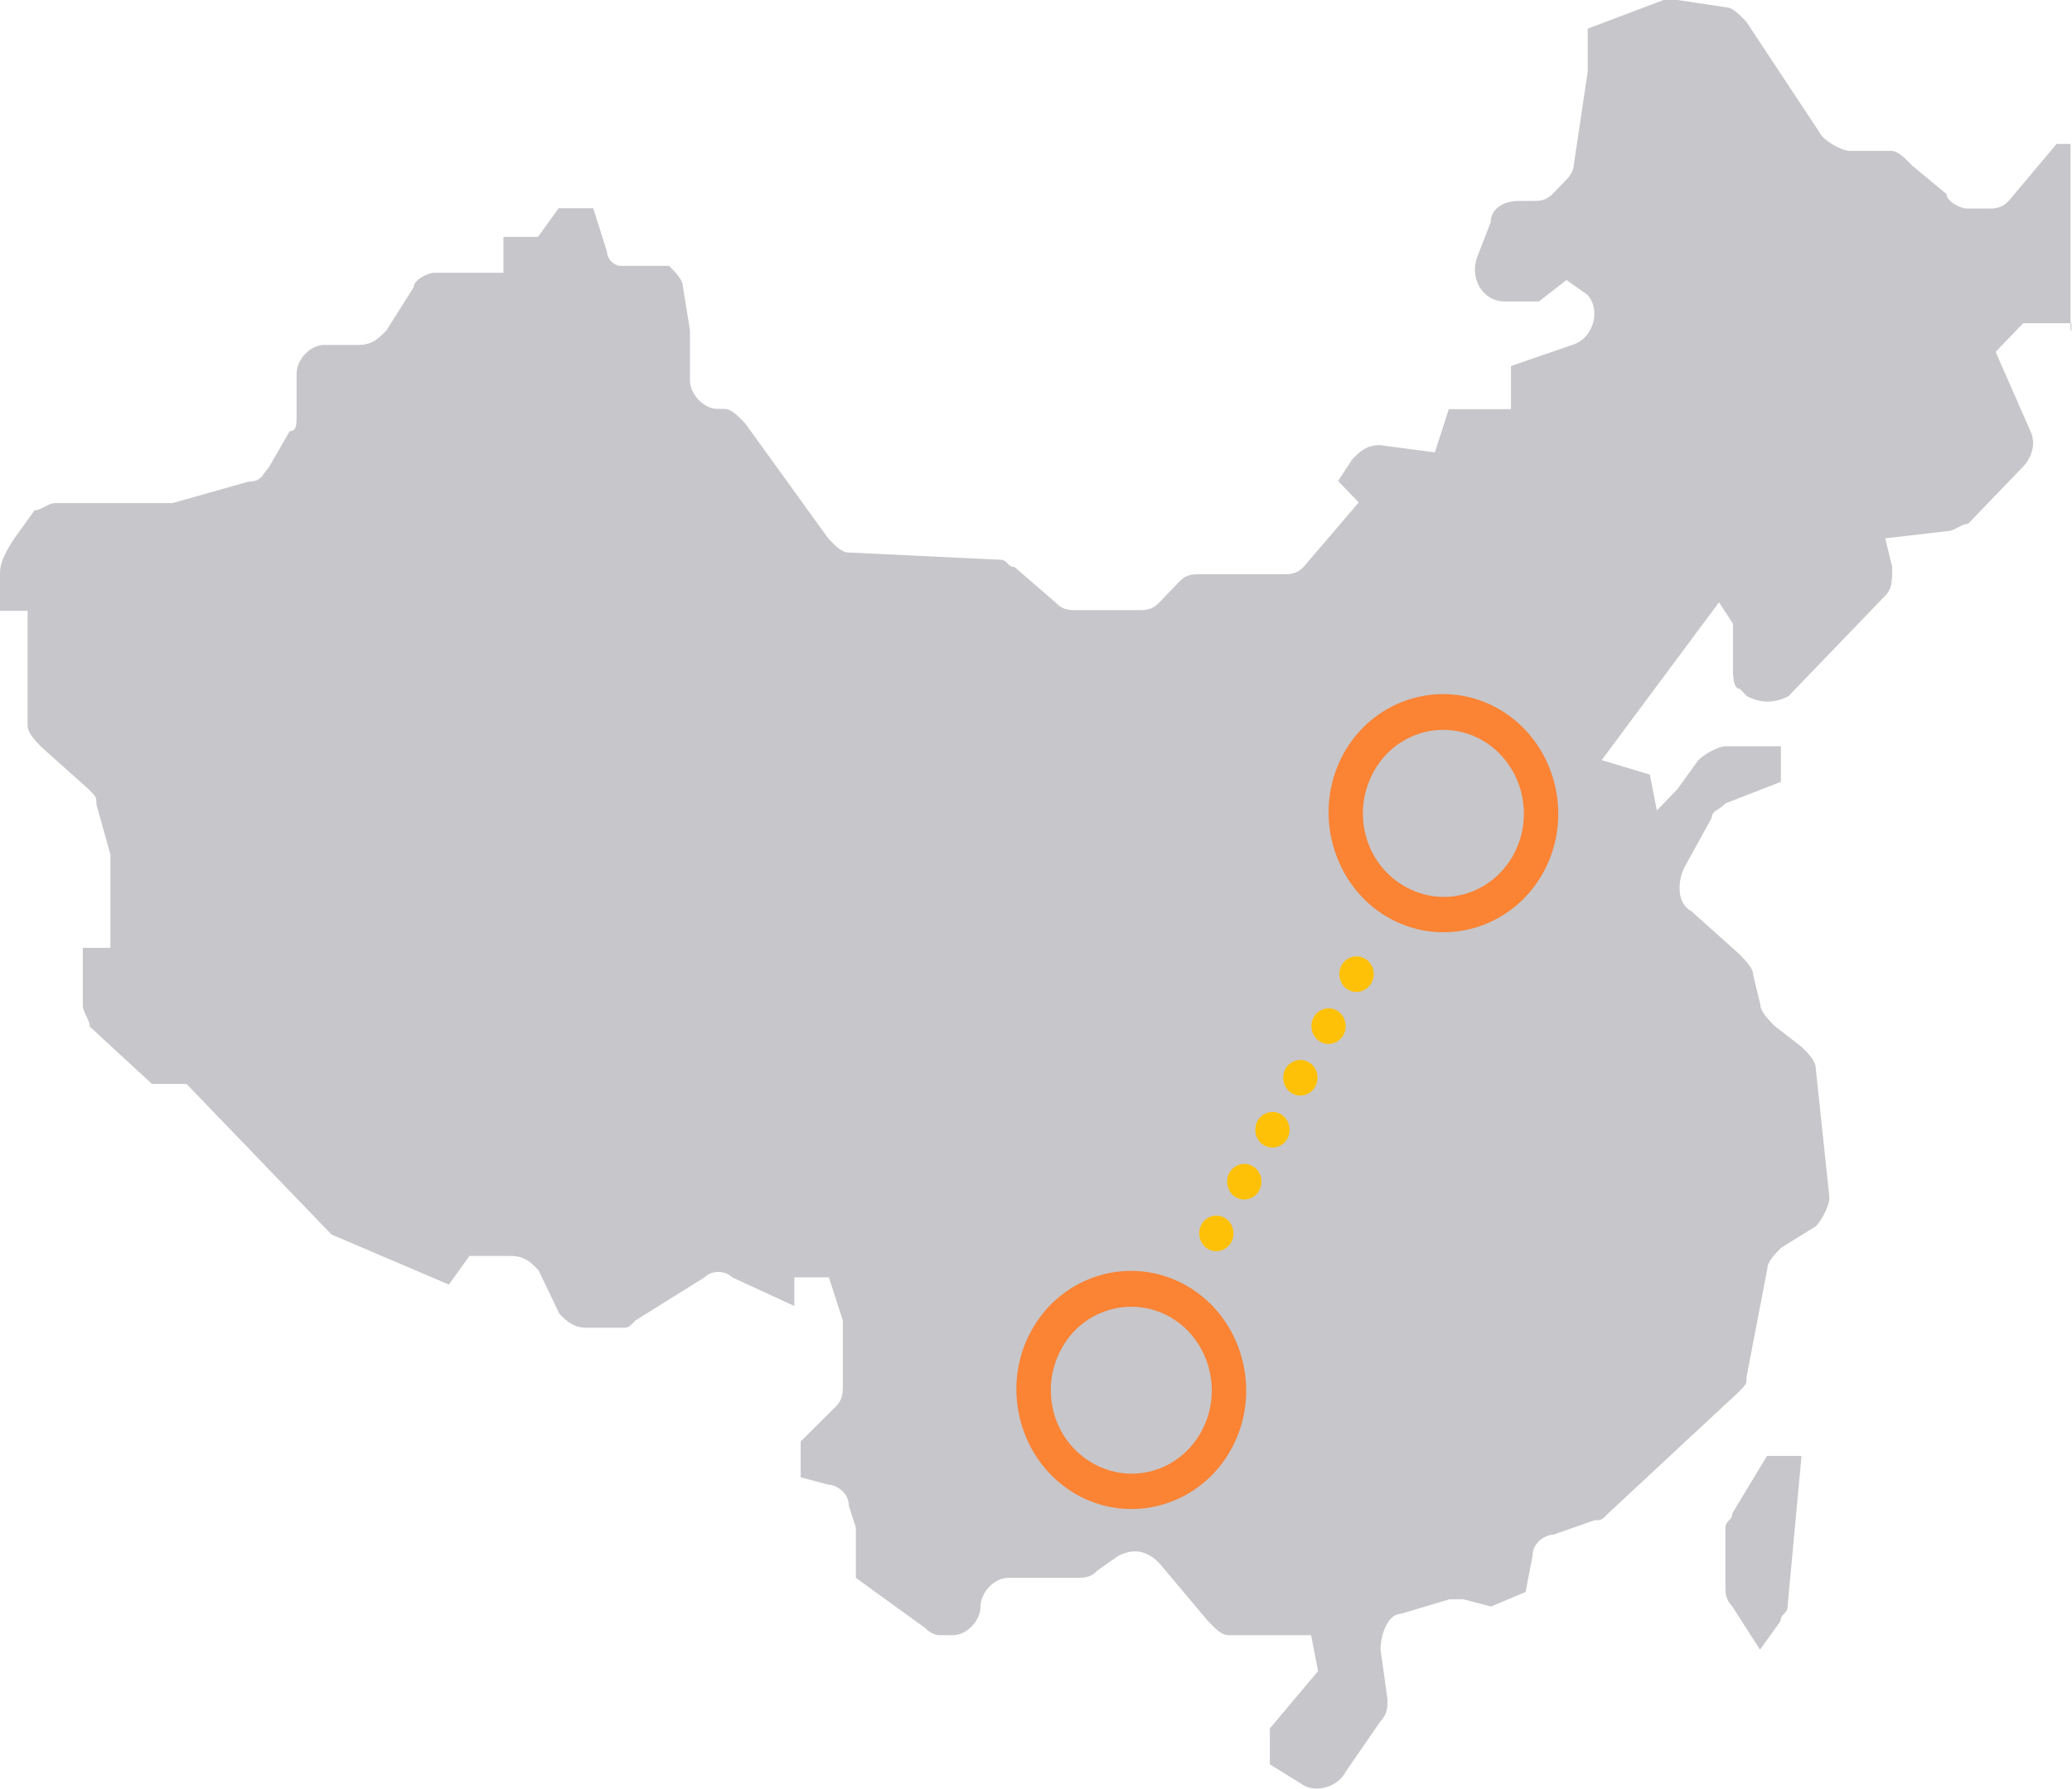
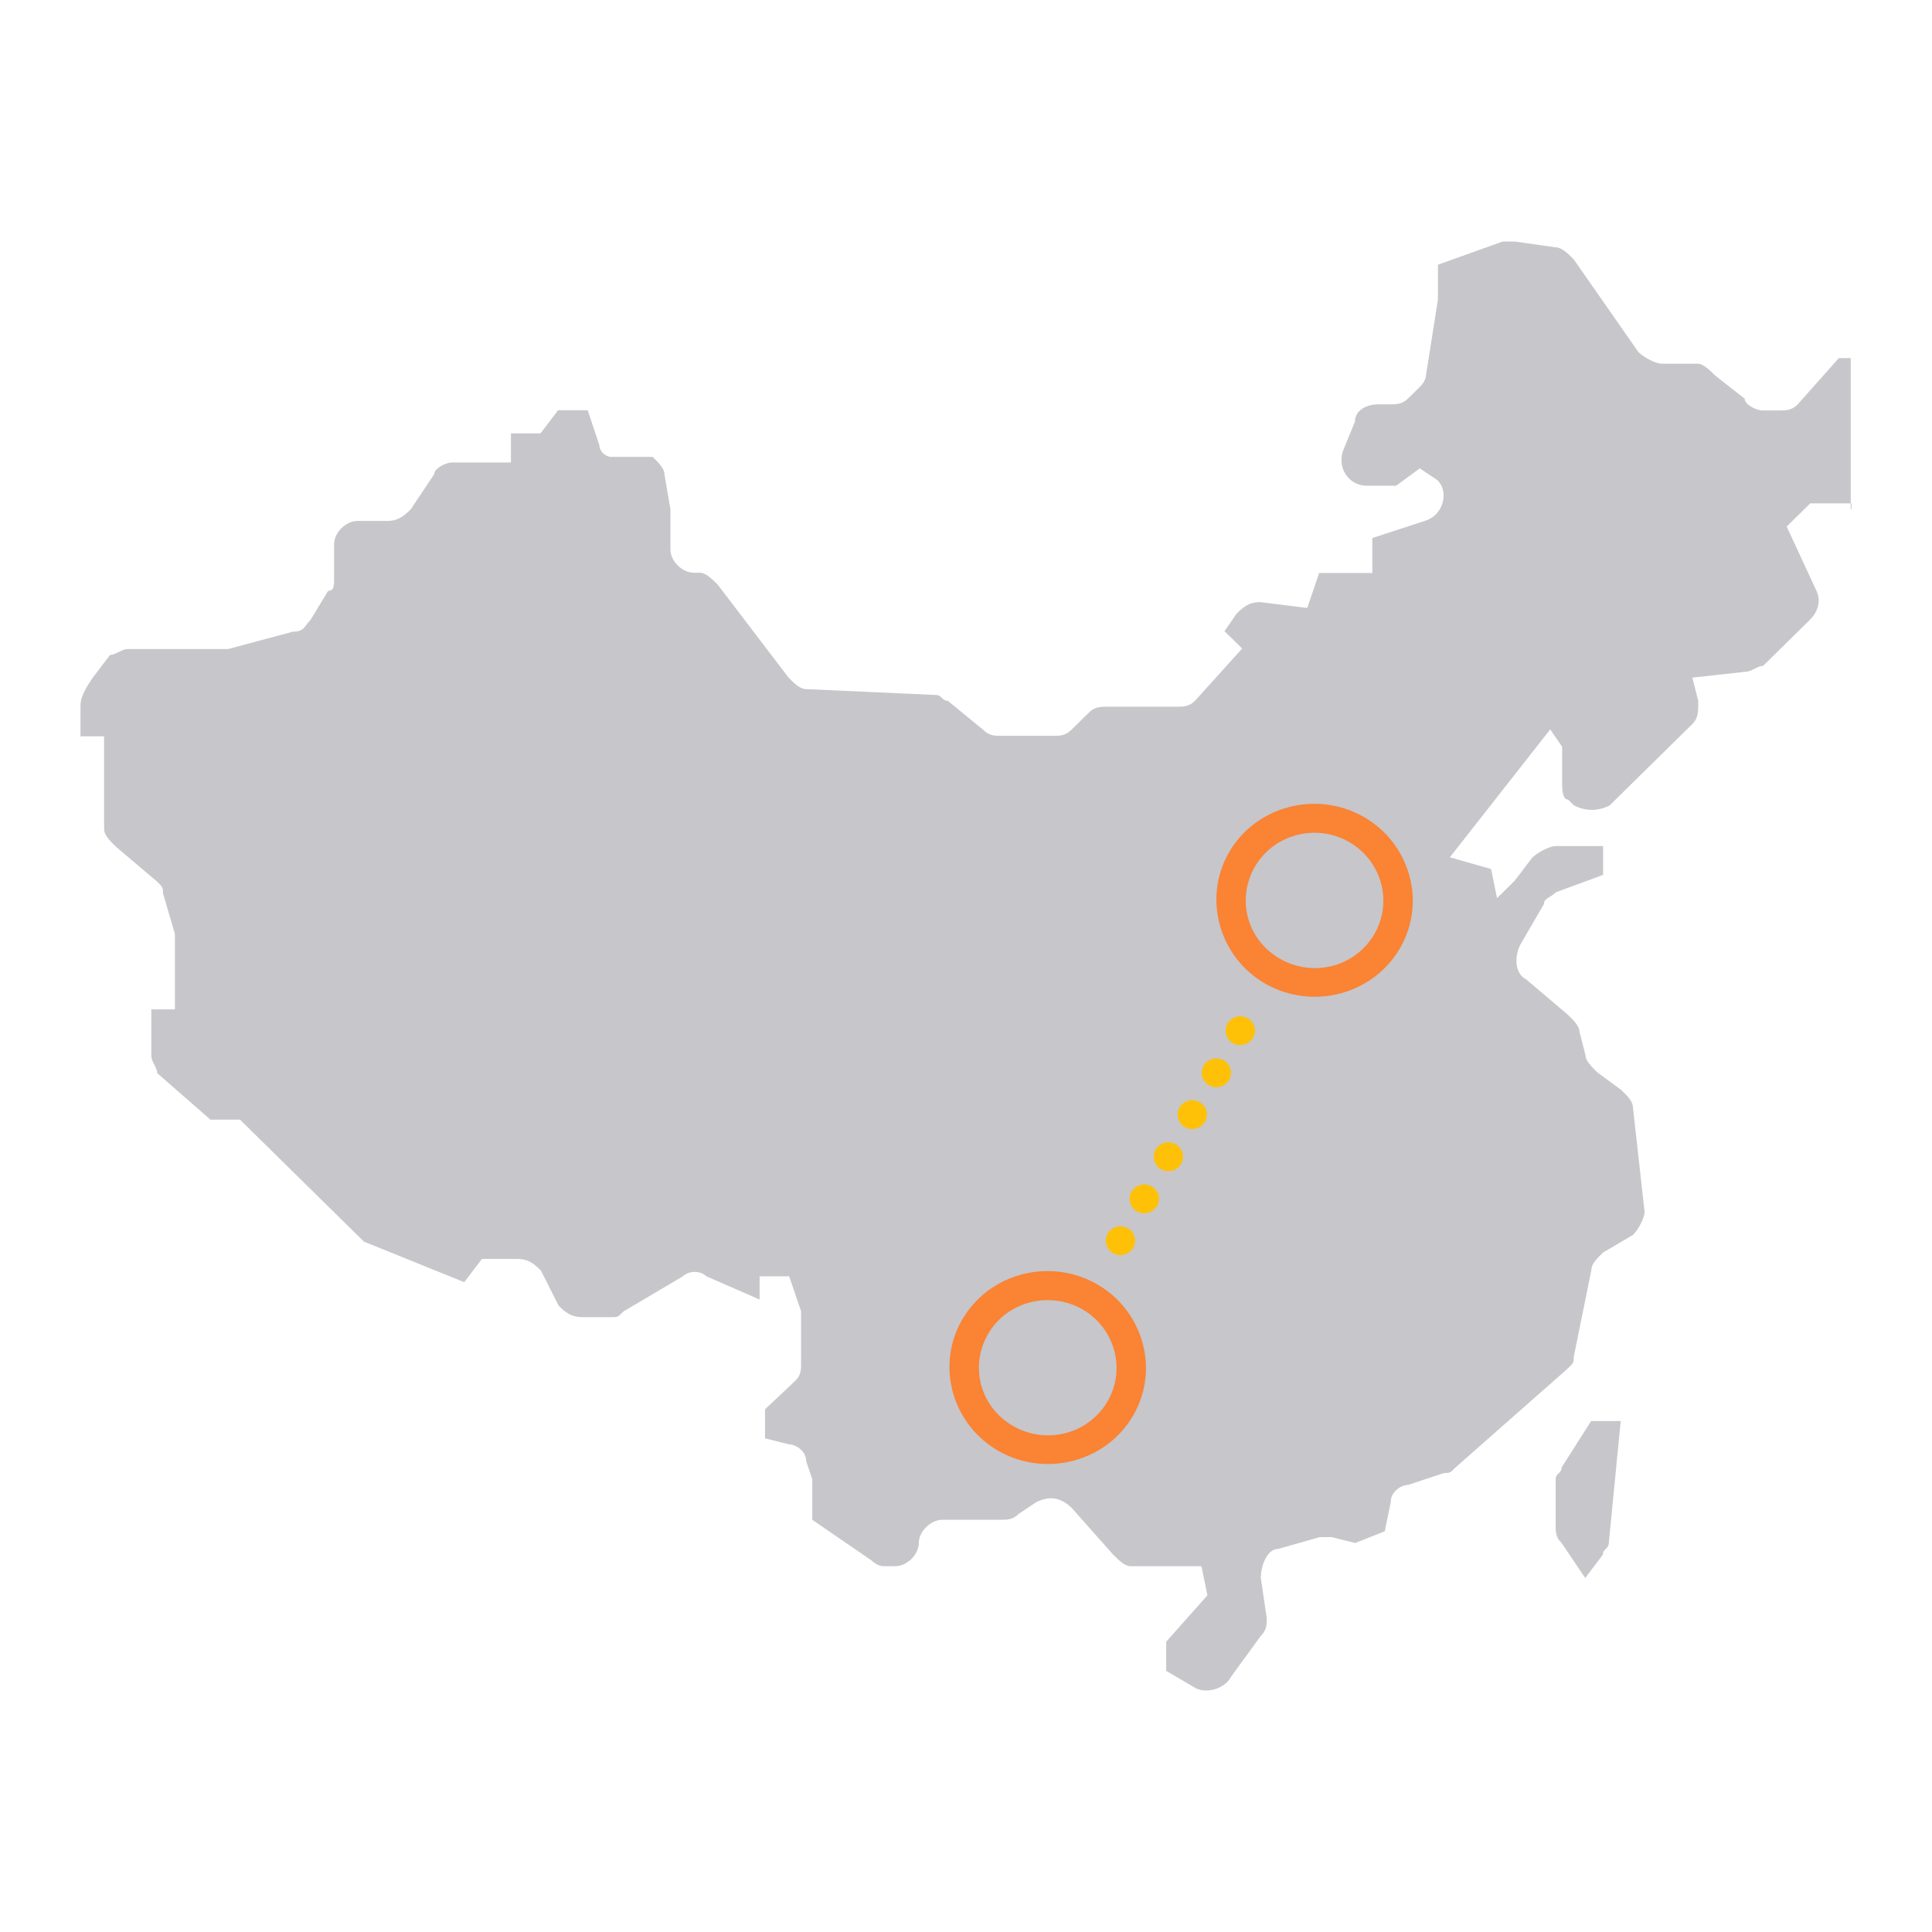
- <svg xmlns="http://www.w3.org/2000/svg" width="1186px" height="1024px" viewBox="0 0 1186 1024" version="1.1">
+ <svg xmlns="http://www.w3.org/2000/svg" width="1024px" height="1024px" viewBox="0 0 1024 1024" version="1.1">
  <g id="页面-1" stroke="none" stroke-width="1" fill="none" fill-rule="evenodd">
-     <g id="ibs飞线地图" fill-rule="nonzero">
-       <path d="M1185.163,189.181 L1185.163,82.417 L1177.178,82.417 L1149.576,115.24 C1145.583,119.388 1141.59,119.388 1137.771,119.388 L1125.966,119.388 C1121.973,119.388 1114.161,115.24 1114.161,111.092 L1094.371,94.681 C1090.378,90.533 1086.385,86.385 1082.566,86.385 L1058.783,86.385 C1054.79,86.385 1046.978,82.237 1042.985,78.089 L999.586,12.444 C995.593,8.296 991.6,4.148 987.781,4.148 L960.179,0 L952.193,0 L908.793,16.411 L908.793,41.119 L900.808,94.5 C900.808,98.648 896.815,102.616 896.815,102.616 L888.829,110.912 C884.836,115.06 880.844,115.06 877.024,115.06 L869.039,115.06 C861.053,115.06 853.241,119.208 853.241,127.323 L845.256,147.882 C841.263,160.146 849.248,172.59 861.053,172.59 L880.844,172.59 L896.641,160.326 L908.446,168.622 C916.431,176.918 912.439,193.329 900.46,197.297 L864.872,209.56 L864.872,234.267 L829.285,234.267 L821.299,258.975 L789.704,254.827 C781.892,254.827 777.899,258.975 773.906,263.123 L765.921,275.386 L777.726,287.649 L746.13,324.62 C742.138,328.768 738.145,328.768 734.326,328.768 L686.933,328.768 C682.94,328.768 678.947,328.768 675.128,332.916 L663.323,345.179 C659.331,349.327 655.338,349.327 651.519,349.327 L616.278,349.327 C612.285,349.327 608.292,349.327 604.473,345.179 L580.69,324.62 C576.697,324.62 576.697,320.472 572.705,320.472 L485.731,316.324 C481.738,316.324 477.746,312.176 473.926,308.028 L426.534,242.383 C422.541,238.235 418.548,234.087 414.729,234.087 L410.736,234.087 C402.751,234.087 394.939,225.791 394.939,217.676 L394.939,189.181 L390.946,164.474 C390.946,160.326 386.953,156.178 382.96,152.211 L355.358,152.211 C351.365,152.211 347.372,148.063 347.372,143.915 L339.561,119.208 L319.77,119.208 L307.965,135.619 L288.175,135.619 L288.175,156.178 L248.594,156.178 C244.602,156.178 236.79,160.326 236.79,164.474 L221.166,189.181 C217.173,193.329 213.18,197.477 205.368,197.477 L185.578,197.477 C177.592,197.477 169.78,205.773 169.78,213.889 L169.78,238.596 C169.78,242.744 169.78,246.892 165.787,246.892 L153.983,267.451 C149.99,271.599 149.99,275.747 142.178,275.747 L98.778,288.01 L31.595,288.01 C27.602,288.01 23.61,292.158 19.79,292.158 L7.986,308.569 C0,320.833 0,324.981 0,329.129 L0,349.688 L15.798,349.688 L15.798,415.333 C15.798,419.481 19.79,423.629 23.61,427.597 L51.212,452.304 C55.205,456.452 55.205,456.452 55.205,460.6 L63.19,489.275 L63.19,542.656 L47.393,542.656 L47.393,575.479 C47.393,579.627 51.385,583.775 51.385,587.743 L86.973,620.565 L106.764,620.565 L189.744,706.77 L256.927,735.445 L268.732,719.033 L292.515,719.033 C300.501,719.033 304.32,723.181 308.313,727.329 L320.117,752.036 C324.11,756.184 328.103,760.152 335.915,760.152 L355.705,760.152 C359.698,760.152 359.698,760.152 363.691,756.004 L403.272,731.297 C407.264,727.149 415.076,727.149 419.069,731.297 L454.657,747.708 L454.657,731.297 L474.447,731.297 L482.433,756.004 L482.433,792.975 C482.433,797.123 482.433,801.27 478.44,805.238 L458.303,825.256 L458.303,845.816 L474.1,849.963 C478.093,849.963 485.905,854.111 485.905,862.227 L489.898,874.49 L489.898,903.345 L529.478,932.02 C533.471,936.168 537.464,936.168 537.464,936.168 L545.449,936.168 C553.435,936.168 561.247,927.872 561.247,919.757 C561.247,911.641 569.233,903.345 577.045,903.345 L616.278,903.345 C620.271,903.345 624.264,903.345 628.083,899.197 L639.888,890.902 C647.873,886.754 655.685,886.754 663.671,895.05 L691.273,927.872 C695.266,932.02 699.085,936.168 703.078,936.168 L750.47,936.168 L754.463,956.727 L726.861,989.55 L726.861,1010.109 L746.651,1022.373 C754.637,1026.521 766.442,1022.373 770.434,1014.077 L790.225,985.402 C794.217,981.254 794.217,977.106 794.217,973.139 L790.225,944.464 C790.225,936.168 794.217,923.905 802.029,923.905 L829.632,915.609 L837.617,915.609 L853.415,919.757 L873.205,911.461 L877.198,890.902 C877.198,882.606 885.184,878.638 889.003,878.638 L912.786,870.342 C916.779,870.342 916.779,870.342 920.771,866.194 L995.766,796.401 C999.759,792.253 999.759,792.253 999.759,788.105 L1011.564,726.608 C1011.564,722.46 1015.557,718.312 1019.55,714.344 L1039.34,702.081 C1043.333,697.933 1047.152,689.818 1047.152,685.67 L1039.34,611.728 C1039.34,607.58 1035.347,603.433 1031.354,599.465 L1015.557,587.202 C1011.564,583.054 1007.571,578.906 1007.571,574.938 L1003.578,558.527 C1003.578,554.379 999.586,550.411 995.593,546.263 L967.991,521.556 C960.005,517.408 960.005,505.145 963.998,496.849 L979.795,468.174 C979.795,464.026 983.788,464.026 987.781,459.878 L1019.376,447.615 L1019.376,427.236 L987.781,427.236 C983.788,427.236 975.976,431.384 971.983,435.352 L960.179,451.763 L948.374,464.026 L944.381,443.467 L916.779,435.171 L983.962,344.819 L991.947,357.082 L991.947,382.15 C991.947,386.298 991.947,394.413 995.94,394.413 L999.933,398.561 C1007.918,402.709 1015.73,402.709 1023.716,398.561 L1079.094,341.031 C1083.087,336.883 1083.087,332.736 1083.087,324.62 L1079.094,308.209 L1114.682,304.061 C1118.675,304.061 1122.668,299.913 1126.487,299.913 L1158.082,267.09 C1162.075,262.942 1166.067,254.827 1162.075,246.531 L1142.284,201.445 L1158.082,185.033 L1185.684,185.033 L1185.684,189.181 L1185.163,189.181 Z M991.6,866.375 C991.6,870.523 987.607,870.523 987.607,874.671 L987.607,907.493 C987.607,911.641 987.607,915.789 991.6,919.757 L1007.398,944.464 L1019.202,928.053 C1019.202,923.905 1023.195,923.905 1023.195,919.757 L1031.181,833.552 L1011.39,833.552 L991.6,866.375 L991.6,866.375 Z" id="形状" fill="#C7C6CA" />
-       <path d="M794.044,524.983 C825.639,543.378 865.914,531.836 883.621,499.013 C901.328,466.371 889.871,424.531 858.276,406.136 C826.681,387.741 786.405,399.283 768.698,432.105 C751.165,464.748 762.622,506.588 794.044,524.983 Z M848.728,423.99 C870.601,436.794 878.934,465.83 866.435,489.094 C853.936,512.178 826.16,520.294 803.765,507.309 C781.371,494.324 773.559,465.469 786.058,442.205 C798.557,418.94 826.854,411.185 848.728,423.99 Z" id="形状" fill="#FA8334" />
-       <path d="M615.41,855.193 C647.005,873.589 687.28,862.047 704.987,829.224 C722.694,796.581 711.237,754.742 679.642,736.346 C648.047,717.951 607.772,729.493 590.065,762.316 C572.357,795.139 583.989,836.798 615.41,855.193 Z M670.094,754.201 C691.967,767.005 700.3,796.04 687.801,819.305 C675.302,842.389 647.526,850.504 625.132,837.52 C602.737,824.535 594.925,795.68 607.424,772.415 C619.924,749.151 648.22,741.576 670.094,754.201 Z" id="形状" fill="#FA8334" />
-       <path d="M785.017,562.675 C782.413,567.544 776.337,569.347 771.65,566.642 C766.962,563.937 765.226,557.625 767.83,552.756 C770.434,547.886 776.51,546.083 781.198,548.788 C786.058,551.493 787.794,557.805 785.017,562.675 Z M769.046,592.432 C766.442,597.301 760.366,599.104 755.678,596.399 C750.991,593.694 749.255,587.382 751.859,582.513 C754.463,577.643 760.539,575.84 765.226,578.545 C769.914,581.25 771.65,587.382 769.046,592.432 Z M752.901,622.008 C750.297,626.877 744.221,628.681 739.534,625.976 C734.846,623.27 733.11,616.958 735.714,612.089 C738.318,607.22 744.394,605.416 749.082,608.122 C753.942,610.827 755.505,617.139 752.901,622.008 Z M736.93,651.765 C734.326,656.634 728.25,658.438 723.562,655.732 C718.875,653.027 717.139,646.715 719.743,641.846 C722.347,636.977 728.423,635.173 733.11,637.878 C737.798,640.584 739.534,646.896 736.93,651.765 Z M720.785,681.522 C718.181,686.391 712.105,688.194 707.418,685.489 C702.731,682.784 700.995,676.472 703.599,671.603 C706.203,666.733 712.279,664.93 716.966,667.635 C721.826,670.34 723.389,676.472 720.785,681.522 Z M704.814,711.098 C702.21,715.968 696.134,717.771 691.447,715.066 C686.759,712.361 685.023,706.049 687.627,701.179 C690.231,696.31 696.307,694.507 700.995,697.212 C705.682,699.917 707.418,706.229 704.814,711.098 Z" id="形状" fill="#FFC107" />
+     <g id="编组-78">
+       <rect id="矩形备份-166" x="0" y="0" width="1024" height="1024" />
+       <g id="fsux_图表_动态轨迹地图-(1)备份-5" transform="translate(42.66667, 128)" fill-rule="nonzero">
+         <g id="fsux_图表_动态轨迹地图-(1)备份-3">
+           <path d="M938.254,141.886 L938.254,61.813 L931.932,61.813 L910.081,86.43 C906.92,89.541 903.759,89.541 900.735,89.541 L891.39,89.541 C888.229,89.541 882.044,86.43 882.044,83.319 L866.377,71.011 C863.216,67.9 860.055,64.789 857.032,64.789 L838.203,64.789 C835.042,64.789 828.858,61.678 825.697,58.567 L791.339,9.333 C788.178,6.222 785.017,3.111 781.993,3.111 L760.141,0 L753.819,0 L719.461,12.309 L719.461,30.839 L713.139,70.875 C713.139,73.986 709.978,76.962 709.978,76.962 L703.656,83.184 C700.495,86.295 697.335,86.295 694.311,86.295 L687.989,86.295 C681.667,86.295 675.483,89.406 675.483,95.492 L669.161,110.912 C666,120.109 672.322,129.442 681.667,129.442 L697.335,129.442 L709.841,120.245 L719.186,126.467 C725.508,132.688 722.347,144.997 712.864,147.973 L684.691,157.17 L684.691,175.701 L656.517,175.701 L650.195,194.231 L625.182,191.12 C618.998,191.12 615.837,194.231 612.676,197.342 L606.354,206.539 L615.699,215.737 L590.687,243.465 C587.526,246.576 584.365,246.576 581.341,246.576 L543.822,246.576 C540.661,246.576 537.5,246.576 534.477,249.687 L525.131,258.884 C521.97,261.995 518.809,261.995 515.786,261.995 L487.887,261.995 C484.726,261.995 481.565,261.995 478.541,258.884 L459.713,243.465 C456.552,243.465 456.552,240.354 453.391,240.354 L384.537,237.243 C381.376,237.243 378.215,234.132 375.192,231.021 L337.673,181.787 C334.512,178.676 331.351,175.565 328.327,175.565 L325.166,175.565 C318.844,175.565 312.66,169.343 312.66,163.257 L312.66,141.886 L309.499,123.356 C309.499,120.245 306.338,117.134 303.177,114.158 L281.325,114.158 C278.164,114.158 275.003,111.047 275.003,107.936 L268.819,89.406 L253.151,89.406 L243.806,101.714 L228.139,101.714 L228.139,117.134 L196.804,117.134 C193.643,117.134 187.458,120.245 187.458,123.356 L175.09,141.886 C171.929,144.997 168.768,148.108 162.583,148.108 L146.916,148.108 C140.594,148.108 134.409,154.33 134.409,160.416 L134.409,178.947 C134.409,182.058 134.409,185.169 131.248,185.169 L121.903,200.588 C118.742,203.699 118.742,206.81 112.558,206.81 L78.199,216.008 L25.013,216.008 C21.852,216.008 18.691,219.119 15.667,219.119 L6.322,231.427 C0,240.625 0,243.736 0,246.846 L0,262.266 L12.506,262.266 L12.506,311.5 C12.506,314.611 15.667,317.722 18.691,320.698 L40.543,339.228 C43.704,342.339 43.704,342.339 43.704,345.45 L50.026,366.956 L50.026,406.992 L37.519,406.992 L37.519,431.609 C37.519,434.72 40.68,437.831 40.68,440.807 L68.854,465.424 L84.521,465.424 L150.214,530.077 L203.401,551.584 L212.746,539.275 L231.574,539.275 C237.896,539.275 240.92,542.386 244.081,545.497 L253.426,564.027 C256.587,567.138 259.748,570.114 265.933,570.114 L281.6,570.114 C284.761,570.114 284.761,570.114 287.922,567.003 L319.257,548.473 C322.418,545.362 328.602,545.362 331.763,548.473 L359.937,560.781 L359.937,548.473 L375.604,548.473 L381.926,567.003 L381.926,594.731 C381.926,597.842 381.926,600.953 378.765,603.929 L362.823,618.942 L362.823,634.362 L375.329,637.473 C378.49,637.473 384.675,640.584 384.675,646.67 L387.836,655.868 L387.836,677.509 L419.17,699.015 C422.331,702.126 425.492,702.126 425.492,702.126 L431.814,702.126 C438.136,702.126 444.321,695.904 444.321,689.818 C444.321,683.731 450.642,677.509 456.827,677.509 L487.887,677.509 C491.048,677.509 494.209,677.509 497.232,674.398 L506.578,668.176 C512.9,665.065 519.084,665.065 525.406,671.287 L547.258,695.904 C550.419,699.015 553.442,702.126 556.603,702.126 L594.122,702.126 L597.283,717.546 L575.432,742.163 L575.432,757.582 L591.099,766.78 C597.421,769.891 606.766,766.78 609.927,760.558 L625.595,739.052 C628.755,735.941 628.755,732.83 628.755,729.854 L625.595,708.348 C625.595,702.126 628.755,692.929 634.94,692.929 L656.792,686.707 L663.114,686.707 L675.62,689.818 L691.287,683.596 L694.448,668.176 C694.448,661.954 700.77,658.979 703.794,658.979 L722.622,652.757 C725.783,652.757 725.783,652.757 728.944,649.646 L788.315,597.301 C791.476,594.19 791.476,594.19 791.476,591.079 L800.821,544.956 C800.821,541.845 803.982,538.734 807.143,535.758 L822.811,526.561 C825.972,523.45 828.995,517.363 828.995,514.252 L822.811,458.796 C822.811,455.685 819.65,452.574 816.489,449.599 L803.982,440.401 C800.821,437.29 797.661,434.179 797.661,431.204 L794.5,418.895 C794.5,415.784 791.339,412.808 788.178,409.698 L766.326,391.167 C760.004,388.056 760.004,378.859 763.165,372.637 L775.671,351.131 C775.671,348.02 778.832,348.02 781.993,344.909 L807.006,335.711 L807.006,320.427 L781.993,320.427 C778.832,320.427 772.648,323.538 769.487,326.514 L760.141,338.822 L750.796,348.02 L747.635,332.6 L725.783,326.378 L778.97,258.614 L785.292,267.812 L785.292,286.612 C785.292,289.723 785.292,295.81 788.453,295.81 L791.613,298.921 C797.935,302.032 804.12,302.032 810.442,298.921 L854.283,255.774 C857.444,252.663 857.444,249.552 857.444,243.465 L854.283,231.157 L882.457,228.046 C885.618,228.046 888.779,224.935 891.802,224.935 L916.815,200.318 C919.976,197.207 923.137,191.12 919.976,184.898 L904.308,151.084 L916.815,138.775 L938.667,138.775 L938.667,141.886 L938.254,141.886 Z M785.017,649.781 C785.017,652.892 781.856,652.892 781.856,656.003 L781.856,680.62 C781.856,683.731 781.856,686.842 785.017,689.818 L797.523,708.348 L806.869,696.039 C806.869,692.929 810.029,692.929 810.029,689.818 L816.351,625.164 L800.684,625.164 L785.017,649.781 L785.017,649.781 Z" id="形状" fill="#C7C6CA" />
+           <path d="M628.618,393.737 C653.631,407.533 685.515,398.877 699.533,374.26 C713.552,349.778 704.481,318.398 679.468,304.602 C654.455,290.805 622.571,299.462 608.553,324.079 C594.672,348.561 603.743,379.941 628.618,393.737 Z M671.909,317.992 C689.226,327.596 695.823,349.372 685.928,366.821 C676.032,384.134 654.043,390.22 636.314,380.482 C618.585,370.743 612.401,349.102 622.296,331.653 C632.191,314.205 654.593,308.389 671.909,317.992 Z" id="形状" fill="#FA8334" />
+           <path d="M487.2,641.395 C512.212,655.191 544.097,646.535 558.115,621.918 C572.133,597.436 563.063,566.056 538.05,552.26 C513.037,538.463 481.153,547.12 467.134,571.737 C453.116,596.354 462.324,627.599 487.2,641.395 Z M530.491,565.65 C547.808,575.254 554.404,597.03 544.509,614.479 C534.614,631.792 512.625,637.878 494.896,628.14 C477.167,618.401 470.983,596.76 480.878,579.311 C490.773,561.863 513.174,556.182 530.491,565.65 Z" id="形状" fill="#FA8334" />
+           <path d="M621.472,422.006 C619.41,425.658 614.6,427.011 610.889,424.982 C607.179,422.953 605.804,418.219 607.866,414.567 C609.927,410.915 614.737,409.562 618.448,411.591 C622.296,413.62 623.67,418.354 621.472,422.006 Z M608.828,444.324 C606.766,447.976 601.956,449.328 598.245,447.299 C594.535,445.27 593.16,440.536 595.222,436.884 C597.283,433.232 602.094,431.88 605.804,433.909 C609.515,435.938 610.889,440.536 608.828,444.324 Z M596.046,466.506 C593.985,470.158 589.175,471.511 585.464,469.482 C581.753,467.453 580.379,462.719 582.441,459.067 C584.502,455.415 589.312,454.062 593.023,456.091 C596.871,458.12 598.108,462.854 596.046,466.506 Z M583.403,488.824 C581.341,492.476 576.531,493.828 572.82,491.799 C569.11,489.77 567.735,485.036 569.797,481.384 C571.858,477.732 576.668,476.38 580.379,478.409 C584.09,480.438 585.464,485.172 583.403,488.824 Z M570.621,511.141 C568.56,514.793 563.75,516.146 560.039,514.117 C556.328,512.088 554.954,507.354 557.016,503.702 C559.077,500.05 563.887,498.698 567.598,500.726 C571.446,502.755 572.683,507.354 570.621,511.141 Z M557.978,533.324 C555.916,536.976 551.106,538.328 547.395,536.299 C543.685,534.27 542.31,529.536 544.372,525.884 C546.433,522.232 551.243,520.88 554.954,522.909 C558.665,524.938 560.039,529.672 557.978,533.324 Z" id="形状" fill="#FFC107" />
+         </g>
+       </g>
    </g>
  </g>
</svg>
